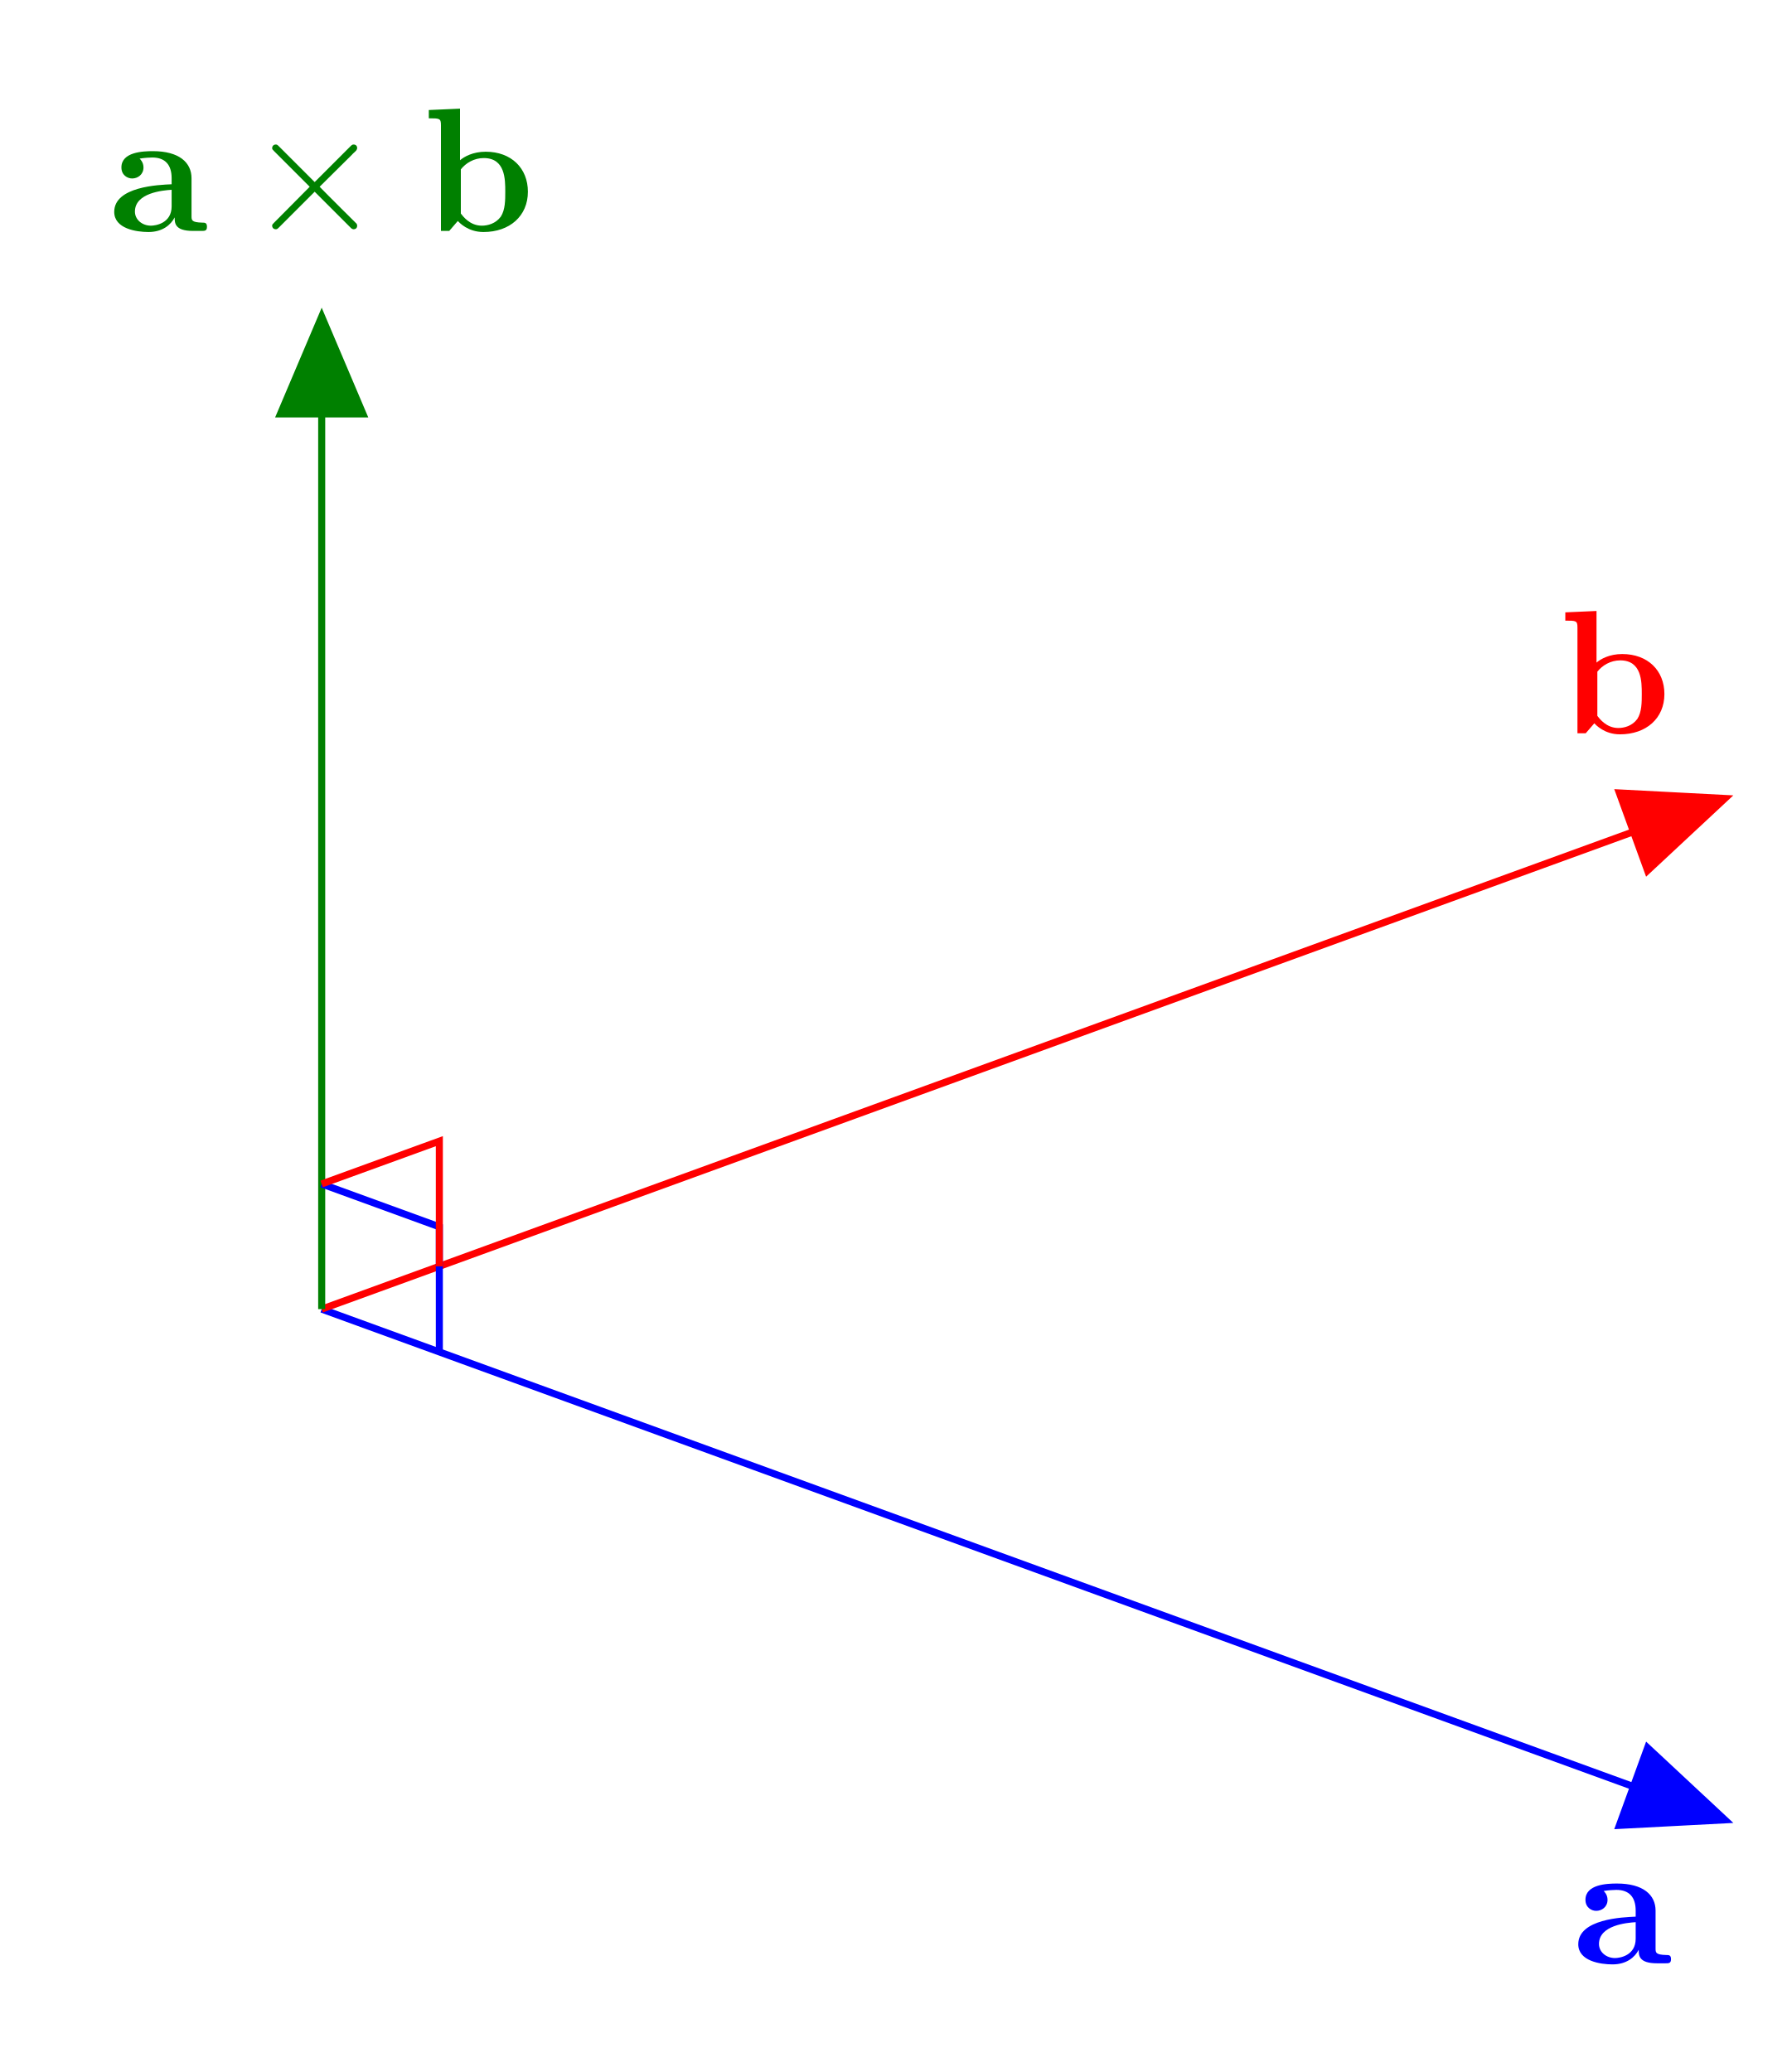
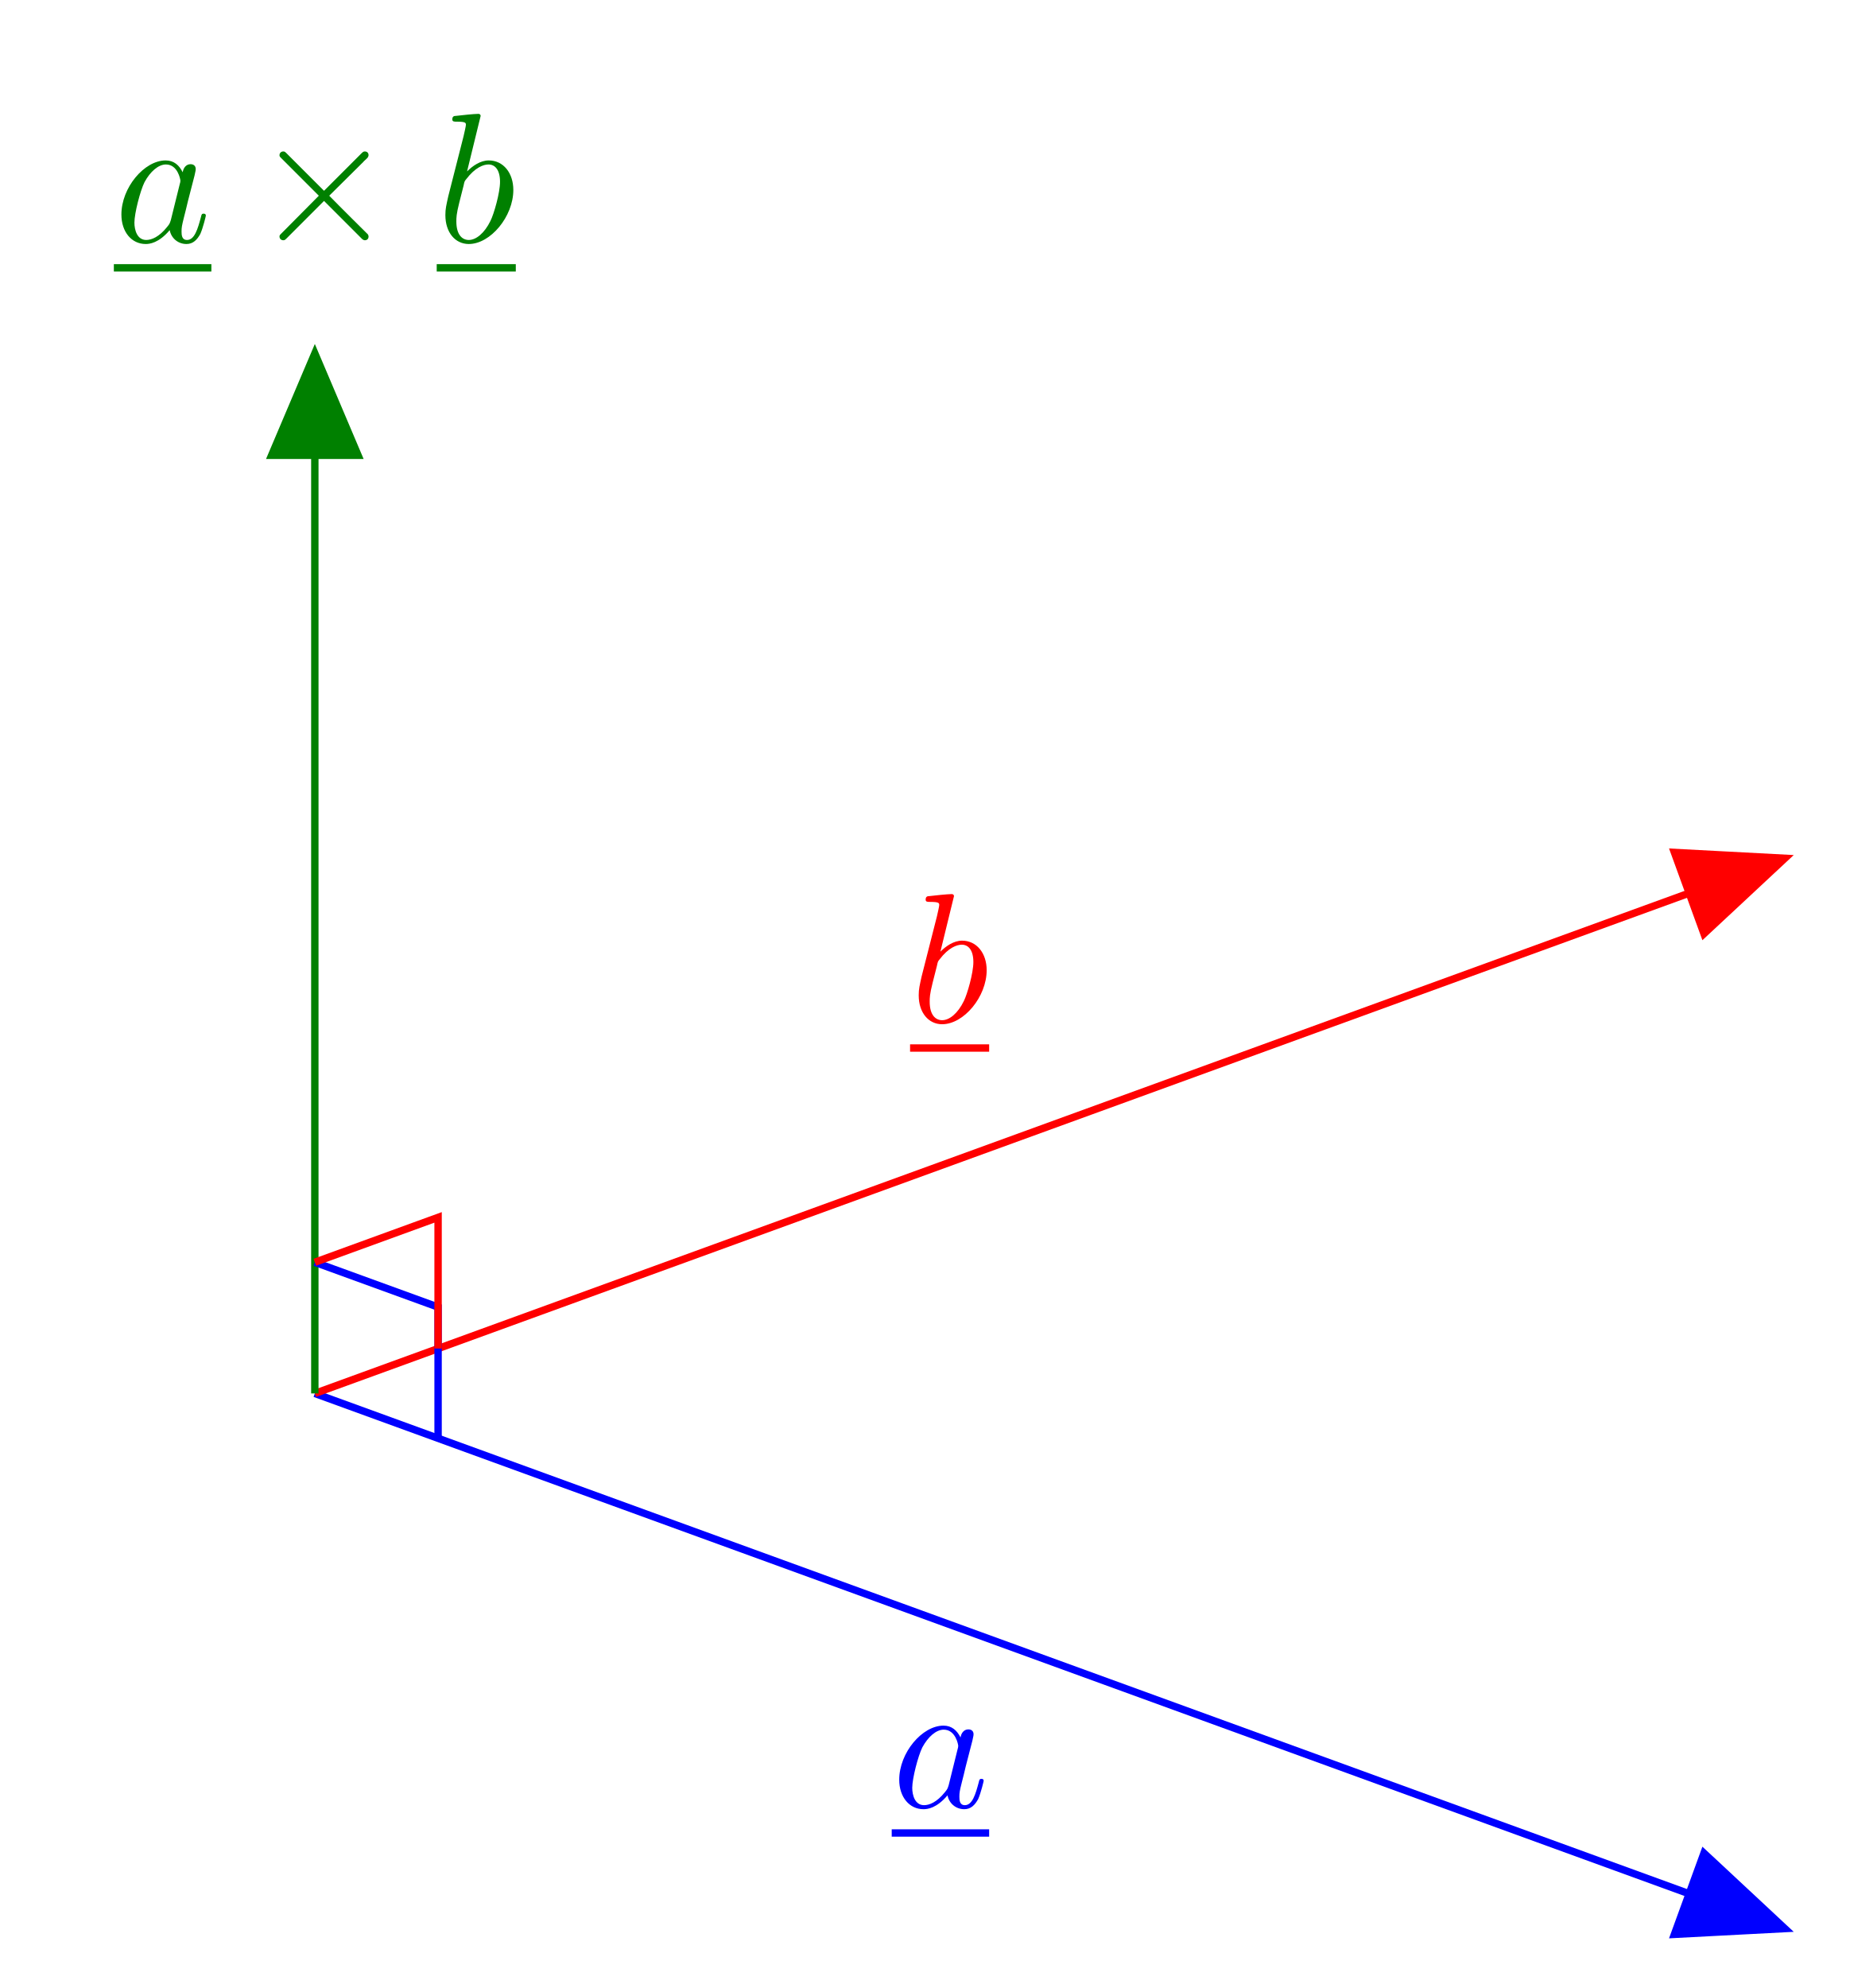
- <svg xmlns="http://www.w3.org/2000/svg" xmlns:xlink="http://www.w3.org/1999/xlink" width="101.155pt" height="117.302pt" viewBox="0 0 101.155 117.302" version="1.1">
+ <svg xmlns="http://www.w3.org/2000/svg" xmlns:xlink="http://www.w3.org/1999/xlink" width="99.959" height="107.397" viewBox="0 0 99.959 107.397">
  <defs>
    <g>
-       <symbol overflow="visible" id="glyph0-0">
-         <path style="stroke:none;" d="" />
-       </symbol>
-       <symbol overflow="visible" id="glyph0-1">
-         <path style="stroke:none;" d="M 3.734 -0.766 C 3.734 -0.453 3.734 0 4.766 0 L 5.25 0 C 5.438 0 5.562 0 5.562 -0.234 C 5.562 -0.469 5.438 -0.469 5.297 -0.469 C 4.688 -0.484 4.688 -0.609 4.688 -0.844 L 4.688 -2.984 C 4.688 -3.875 3.984 -4.516 2.5 -4.516 C 1.938 -4.516 0.719 -4.469 0.719 -3.594 C 0.719 -3.156 1.062 -2.969 1.328 -2.969 C 1.641 -2.969 1.969 -3.188 1.969 -3.594 C 1.969 -3.891 1.781 -4.062 1.75 -4.094 C 2.031 -4.141 2.344 -4.156 2.469 -4.156 C 3.203 -4.156 3.562 -3.734 3.562 -2.984 L 3.562 -2.641 C 2.844 -2.609 0.312 -2.516 0.312 -1.078 C 0.312 -0.125 1.562 0.062 2.25 0.062 C 3.047 0.062 3.516 -0.344 3.734 -0.766 Z M 3.562 -2.328 L 3.562 -1.391 C 3.562 -0.422 2.641 -0.297 2.391 -0.297 C 1.891 -0.297 1.484 -0.641 1.484 -1.094 C 1.484 -2.156 3.062 -2.297 3.562 -2.328 Z M 3.562 -2.328 " />
-       </symbol>
-       <symbol overflow="visible" id="glyph0-2">
-         <path style="stroke:none;" d="M 2.141 -4 L 2.141 -6.922 L 0.375 -6.844 L 0.375 -6.375 C 0.984 -6.375 1.062 -6.375 1.062 -5.984 L 1.062 0 L 1.531 0 L 2.016 -0.562 C 2.094 -0.484 2.578 0.062 3.469 0.062 C 4.953 0.062 5.984 -0.844 5.984 -2.219 C 5.984 -3.547 5.047 -4.484 3.594 -4.484 C 2.875 -4.484 2.375 -4.203 2.141 -4 Z M 2.188 -0.984 L 2.188 -3.484 C 2.469 -3.844 2.938 -4.125 3.484 -4.125 C 4.703 -4.125 4.703 -2.922 4.703 -2.219 C 4.703 -1.75 4.703 -1.203 4.453 -0.812 C 4.156 -0.406 3.703 -0.297 3.375 -0.297 C 2.688 -0.297 2.297 -0.844 2.188 -0.984 Z M 2.188 -0.984 " />
-       </symbol>
-       <symbol overflow="visible" id="glyph1-0">
-         <path style="stroke:none;" d="" />
-       </symbol>
-       <symbol overflow="visible" id="glyph1-1">
-         <path style="stroke:none;" d="M 3.875 -2.766 L 1.891 -4.75 C 1.766 -4.875 1.75 -4.891 1.672 -4.891 C 1.562 -4.891 1.469 -4.812 1.469 -4.688 C 1.469 -4.625 1.484 -4.609 1.594 -4.5 L 3.594 -2.5 L 1.594 -0.484 C 1.484 -0.375 1.469 -0.359 1.469 -0.297 C 1.469 -0.172 1.562 -0.094 1.672 -0.094 C 1.75 -0.094 1.766 -0.109 1.891 -0.234 L 3.875 -2.219 L 5.938 -0.156 C 5.953 -0.141 6.016 -0.094 6.078 -0.094 C 6.203 -0.094 6.281 -0.172 6.281 -0.297 C 6.281 -0.312 6.281 -0.344 6.25 -0.406 C 6.234 -0.422 4.656 -1.984 4.156 -2.5 L 5.984 -4.312 C 6.031 -4.375 6.188 -4.5 6.234 -4.562 C 6.234 -4.578 6.281 -4.625 6.281 -4.688 C 6.281 -4.812 6.203 -4.891 6.078 -4.891 C 6 -4.891 5.969 -4.859 5.859 -4.75 Z M 3.875 -2.766 " />
-       </symbol>
+       <g id="glyph-0-0">
+         <path d="M 3.719 -3.766 C 3.531 -4.141 3.25 -4.406 2.797 -4.406 C 1.641 -4.406 0.406 -2.938 0.406 -1.484 C 0.406 -0.547 0.953 0.109 1.719 0.109 C 1.922 0.109 2.422 0.062 3.016 -0.641 C 3.094 -0.219 3.453 0.109 3.922 0.109 C 4.281 0.109 4.5 -0.125 4.672 -0.438 C 4.828 -0.797 4.969 -1.406 4.969 -1.422 C 4.969 -1.531 4.875 -1.531 4.844 -1.531 C 4.75 -1.531 4.734 -1.484 4.703 -1.344 C 4.531 -0.703 4.359 -0.109 3.953 -0.109 C 3.672 -0.109 3.656 -0.375 3.656 -0.562 C 3.656 -0.781 3.672 -0.875 3.781 -1.312 C 3.891 -1.719 3.906 -1.828 4 -2.203 L 4.359 -3.594 C 4.422 -3.875 4.422 -3.891 4.422 -3.938 C 4.422 -4.109 4.312 -4.203 4.141 -4.203 C 3.891 -4.203 3.75 -3.984 3.719 -3.766 Z M 3.078 -1.188 C 3.016 -1 3.016 -0.984 2.875 -0.812 C 2.438 -0.266 2.031 -0.109 1.75 -0.109 C 1.25 -0.109 1.109 -0.656 1.109 -1.047 C 1.109 -1.547 1.422 -2.766 1.656 -3.234 C 1.969 -3.812 2.406 -4.188 2.812 -4.188 C 3.453 -4.188 3.594 -3.375 3.594 -3.312 C 3.594 -3.25 3.578 -3.188 3.562 -3.141 Z M 3.078 -1.188 " />
+       </g>
+       <g id="glyph-0-1">
+         <path d="M 2.375 -6.812 C 2.375 -6.812 2.375 -6.922 2.25 -6.922 C 2.031 -6.922 1.297 -6.844 1.031 -6.812 C 0.953 -6.812 0.844 -6.797 0.844 -6.625 C 0.844 -6.5 0.938 -6.5 1.094 -6.5 C 1.562 -6.5 1.578 -6.438 1.578 -6.328 C 1.578 -6.266 1.5 -5.922 1.453 -5.719 L 0.625 -2.469 C 0.516 -1.969 0.469 -1.797 0.469 -1.453 C 0.469 -0.516 1 0.109 1.734 0.109 C 2.906 0.109 4.141 -1.375 4.141 -2.812 C 4.141 -3.719 3.609 -4.406 2.812 -4.406 C 2.359 -4.406 1.938 -4.109 1.641 -3.812 Z M 1.453 -3.047 C 1.5 -3.266 1.5 -3.281 1.594 -3.391 C 2.078 -4.031 2.531 -4.188 2.797 -4.188 C 3.156 -4.188 3.422 -3.891 3.422 -3.25 C 3.422 -2.656 3.094 -1.516 2.906 -1.141 C 2.578 -0.469 2.125 -0.109 1.734 -0.109 C 1.391 -0.109 1.062 -0.375 1.062 -1.109 C 1.062 -1.312 1.062 -1.5 1.219 -2.125 Z M 1.453 -3.047 " />
+       </g>
+       <g id="glyph-1-0">
+         <path d="M 3.875 -2.766 L 1.891 -4.75 C 1.766 -4.875 1.75 -4.891 1.672 -4.891 C 1.562 -4.891 1.469 -4.812 1.469 -4.688 C 1.469 -4.625 1.484 -4.609 1.594 -4.5 L 3.594 -2.5 L 1.594 -0.484 C 1.484 -0.375 1.469 -0.359 1.469 -0.297 C 1.469 -0.172 1.562 -0.094 1.672 -0.094 C 1.75 -0.094 1.766 -0.109 1.891 -0.234 L 3.875 -2.219 L 5.938 -0.156 C 5.953 -0.141 6.016 -0.094 6.078 -0.094 C 6.203 -0.094 6.281 -0.172 6.281 -0.297 C 6.281 -0.312 6.281 -0.344 6.25 -0.406 C 6.234 -0.422 4.656 -1.984 4.156 -2.5 L 5.984 -4.312 C 6.031 -4.375 6.188 -4.5 6.234 -4.562 C 6.234 -4.578 6.281 -4.625 6.281 -4.688 C 6.281 -4.812 6.203 -4.891 6.078 -4.891 C 6 -4.891 5.969 -4.859 5.859 -4.75 Z M 3.875 -2.766 " />
+       </g>
    </g>
-     <clipPath id="clip1">
-       <path d="M 12 68 L 101.156 68 L 101.156 109 L 12 109 Z M 12 68 " />
+     <clipPath id="clip-0">
+       <path clip-rule="nonzero" d="M 11 69 L 99.961 69 L 99.961 107.398 L 11 107.398 Z M 11 69 " />
    </clipPath>
-     <clipPath id="clip2">
-       <path d="M 86 93 L 101.156 93 L 101.156 109 L 86 109 Z M 86 93 " />
+     <clipPath id="clip-1">
+       <path clip-rule="nonzero" d="M 84 94 L 99.961 94 L 99.961 107.398 L 84 107.398 Z M 84 94 " />
    </clipPath>
-     <clipPath id="clip3">
-       <path d="M 12 39 L 101.156 39 L 101.156 80 L 12 80 Z M 12 39 " />
+     <clipPath id="clip-2">
+       <path clip-rule="nonzero" d="M 11 40 L 99.961 40 L 99.961 81 L 11 81 Z M 11 40 " />
    </clipPath>
-     <clipPath id="clip4">
-       <path d="M 86 39 L 101.156 39 L 101.156 55 L 86 55 Z M 86 39 " />
+     <clipPath id="clip-3">
+       <path clip-rule="nonzero" d="M 84 40 L 99.961 40 L 99.961 57 L 84 57 Z M 84 40 " />
    </clipPath>
  </defs>
-   <g id="surface1">
-     <g clip-path="url(#clip1)" clip-rule="nonzero">
-       <path style="fill:none;stroke-width:0.399;stroke-linecap:butt;stroke-linejoin:miter;stroke:rgb(0%,0%,100%);stroke-opacity:1;stroke-miterlimit:10;" d="M 0.001 0.002 L 79.153 -28.811 " transform="matrix(1,0,0,-1,18.21,74.115)" />
-     </g>
-     <path style=" stroke:none;fill-rule:nonzero;fill:rgb(0%,0%,100%);fill-opacity:1;" d="M 93.27 98.949 L 97.645 103.027 L 91.672 103.34 Z M 93.27 98.949 " />
-     <g clip-path="url(#clip2)" clip-rule="nonzero">
-       <path style="fill:none;stroke-width:0.399;stroke-linecap:butt;stroke-linejoin:miter;stroke:rgb(0%,0%,100%);stroke-opacity:1;stroke-miterlimit:10;" d="M -5.205 2.336 L 0.301 -0 L -5.205 -2.337 Z M -5.205 2.336 " transform="matrix(0.93968,0.34201,0.34201,-0.93968,97.3621,102.9243)" />
-     </g>
-     <g style="fill:rgb(0%,0%,100%);fill-opacity:1;">
-       <use xlink:href="#glyph0-1" x="89.033" y="111.148" />
-     </g>
-     <g clip-path="url(#clip3)" clip-rule="nonzero">
-       <path style="fill:none;stroke-width:0.399;stroke-linecap:butt;stroke-linejoin:miter;stroke:rgb(100%,0%,0%);stroke-opacity:1;stroke-miterlimit:10;" d="M 0.001 0.002 L 79.153 28.81 " transform="matrix(1,0,0,-1,18.21,74.115)" />
-     </g>
-     <path style=" stroke:none;fill-rule:nonzero;fill:rgb(100%,0%,0%);fill-opacity:1;" d="M 91.672 44.891 L 97.645 45.203 L 93.27 49.281 Z M 91.672 44.891 " />
-     <g clip-path="url(#clip4)" clip-rule="nonzero">
-       <path style="fill:none;stroke-width:0.399;stroke-linecap:butt;stroke-linejoin:miter;stroke:rgb(100%,0%,0%);stroke-opacity:1;stroke-miterlimit:10;" d="M -5.205 2.336 L 0.3 -0 L -5.206 -2.336 Z M -5.205 2.336 " transform="matrix(0.93968,-0.34201,-0.34201,-0.93968,97.3621,45.30566)" />
-     </g>
-     <g style="fill:rgb(100%,0%,0%);fill-opacity:1;">
-       <use xlink:href="#glyph0-2" x="88.237" y="41.511" />
-     </g>
-     <path style="fill:none;stroke-width:0.399;stroke-linecap:butt;stroke-linejoin:miter;stroke:rgb(0%,50%,0%);stroke-opacity:1;stroke-miterlimit:10;" d="M 0.001 0.002 L 0.001 55.885 " transform="matrix(1,0,0,-1,18.21,74.115)" />
-     <path style="fill-rule:nonzero;fill:rgb(0%,50%,0%);fill-opacity:1;stroke-width:0.399;stroke-linecap:butt;stroke-linejoin:miter;stroke:rgb(0%,50%,0%);stroke-opacity:1;stroke-miterlimit:10;" d="M -5.203 2.335 L 0.301 -0.001 L -5.203 -2.337 Z M -5.203 2.335 " transform="matrix(0,-1,-1,0,18.21,18.23033)" />
-     <g style="fill:rgb(0%,50%,0%);fill-opacity:1;">
-       <use xlink:href="#glyph0-1" x="6.154" y="13.073" />
-     </g>
-     <g style="fill:rgb(0%,50%,0%);fill-opacity:1;">
-       <use xlink:href="#glyph1-1" x="13.938" y="13.073" />
-     </g>
-     <g style="fill:rgb(0%,50%,0%);fill-opacity:1;">
-       <use xlink:href="#glyph0-2" x="23.9" y="13.073" />
-     </g>
-     <path style="fill:none;stroke-width:0.399;stroke-linecap:butt;stroke-linejoin:miter;stroke:rgb(0%,0%,100%);stroke-opacity:1;stroke-miterlimit:10;" d="M 6.661 -2.424 L 6.661 4.662 L 0.001 7.088 " transform="matrix(1,0,0,-1,18.21,74.115)" />
-     <path style="fill:none;stroke-width:0.399;stroke-linecap:butt;stroke-linejoin:miter;stroke:rgb(100%,0%,0%);stroke-opacity:1;stroke-miterlimit:10;" d="M 6.661 2.424 L 6.661 9.51 L 0.001 7.088 " transform="matrix(1,0,0,-1,18.21,74.115)" />
+   <g clip-path="url(#clip-0)">
+     <path fill="none" stroke-width="0.399" stroke-linecap="butt" stroke-linejoin="miter" stroke="rgb(0%, 0%, 100%)" stroke-opacity="1" stroke-miterlimit="10" d="M -0.001 -0 L 79.151 -28.809 " transform="matrix(1, 0, 0, -1, 17.013, 75.277)" />
  </g>
+   <path fill-rule="nonzero" fill="rgb(0%, 0%, 100%)" fill-opacity="1" d="M 92.074 100.113 L 96.445 104.188 L 90.477 104.5 Z M 92.074 100.113 " />
+   <g clip-path="url(#clip-1)">
+     <path fill="none" stroke-width="0.399" stroke-linecap="butt" stroke-linejoin="miter" stroke="rgb(0%, 0%, 100%)" stroke-opacity="1" stroke-miterlimit="10" d="M -5.203 2.334 L 0.298 0.001 L -5.204 -2.334 Z M -5.203 2.334 " transform="matrix(0.93968, 0.34201, 0.34201, -0.93968, 96.1651, 104.0863)" />
+   </g>
+   <g fill="rgb(0%, 0%, 100%)" fill-opacity="1">
+     <use xlink:href="#glyph-0-0" x="48.184" y="97.629" />
+   </g>
+   <path fill="none" stroke-width="0.398" stroke-linecap="butt" stroke-linejoin="miter" stroke="rgb(0%, 0%, 100%)" stroke-opacity="1" stroke-miterlimit="10" d="M -0 -0 L 5.265 -0 " transform="matrix(1, 0, 0, -1, 48.184, 99.023)" />
+   <g clip-path="url(#clip-2)">
+     <path fill="none" stroke-width="0.399" stroke-linecap="butt" stroke-linejoin="miter" stroke="rgb(100%, 0%, 0%)" stroke-opacity="1" stroke-miterlimit="10" d="M -0.001 -0 L 79.151 28.808 " transform="matrix(1, 0, 0, -1, 17.013, 75.277)" />
+   </g>
+   <path fill-rule="nonzero" fill="rgb(100%, 0%, 0%)" fill-opacity="1" d="M 90.477 46.051 L 96.445 46.367 L 92.074 50.441 Z M 90.477 46.051 " />
+   <g clip-path="url(#clip-3)">
+     <path fill="none" stroke-width="0.399" stroke-linecap="butt" stroke-linejoin="miter" stroke="rgb(100%, 0%, 0%)" stroke-opacity="1" stroke-miterlimit="10" d="M -5.203 2.337 L 0.298 -0.001 L -5.203 -2.335 Z M -5.203 2.337 " transform="matrix(0.93968, -0.34201, -0.34201, -0.93968, 96.1651, 46.46766)" />
+   </g>
+   <g fill="rgb(100%, 0%, 0%)" fill-opacity="1">
+     <use xlink:href="#glyph-0-1" x="49.174" y="55.223" />
+   </g>
+   <path fill="none" stroke-width="0.398" stroke-linecap="butt" stroke-linejoin="miter" stroke="rgb(100%, 0%, 0%)" stroke-opacity="1" stroke-miterlimit="10" d="M 0.002 0.001 L 4.275 0.001 " transform="matrix(1, 0, 0, -1, 49.174, 56.618)" />
+   <path fill="none" stroke-width="0.399" stroke-linecap="butt" stroke-linejoin="miter" stroke="rgb(0%, 50%, 0%)" stroke-opacity="1" stroke-miterlimit="10" d="M -0.001 -0 L -0.001 55.886 " transform="matrix(1, 0, 0, -1, 17.013, 75.277)" />
+   <path fill-rule="nonzero" fill="rgb(0%, 50%, 0%)" fill-opacity="1" stroke-width="0.399" stroke-linecap="butt" stroke-linejoin="miter" stroke="rgb(0%, 50%, 0%)" stroke-opacity="1" stroke-miterlimit="10" d="M -5.205 2.337 L 0.299 0.001 L -5.205 -2.335 Z M -5.205 2.337 " transform="matrix(0, -1, -1, 0, 17.013, 19.39233)" />
+   <g fill="rgb(0%, 50%, 0%)" fill-opacity="1">
+     <use xlink:href="#glyph-0-0" x="6.154" y="13.073" />
+   </g>
+   <path fill="none" stroke-width="0.398" stroke-linecap="butt" stroke-linejoin="miter" stroke="rgb(0%, 50%, 0%)" stroke-opacity="1" stroke-miterlimit="10" d="M -0.002 -0.001 L 5.268 -0.001 " transform="matrix(1, 0, 0, -1, 6.154, 14.468)" />
+   <g fill="rgb(0%, 50%, 0%)" fill-opacity="1">
+     <use xlink:href="#glyph-1-0" x="13.634" y="13.073" />
+   </g>
+   <g fill="rgb(0%, 50%, 0%)" fill-opacity="1">
+     <use xlink:href="#glyph-0-1" x="23.597" y="13.073" />
+   </g>
+   <path fill="none" stroke-width="0.398" stroke-linecap="butt" stroke-linejoin="miter" stroke="rgb(0%, 50%, 0%)" stroke-opacity="1" stroke-miterlimit="10" d="M 0.001 -0.001 L 4.274 -0.001 " transform="matrix(1, 0, 0, -1, 23.597, 14.468)" />
+   <path fill="none" stroke-width="0.399" stroke-linecap="butt" stroke-linejoin="miter" stroke="rgb(0%, 0%, 100%)" stroke-opacity="1" stroke-miterlimit="10" d="M 6.659 -2.422 L 6.659 4.664 L -0.001 7.086 " transform="matrix(1, 0, 0, -1, 17.013, 75.277)" />
+   <path fill="none" stroke-width="0.399" stroke-linecap="butt" stroke-linejoin="miter" stroke="rgb(100%, 0%, 0%)" stroke-opacity="1" stroke-miterlimit="10" d="M 6.659 2.425 L 6.659 9.511 L -0.001 7.086 " transform="matrix(1, 0, 0, -1, 17.013, 75.277)" />
</svg>
